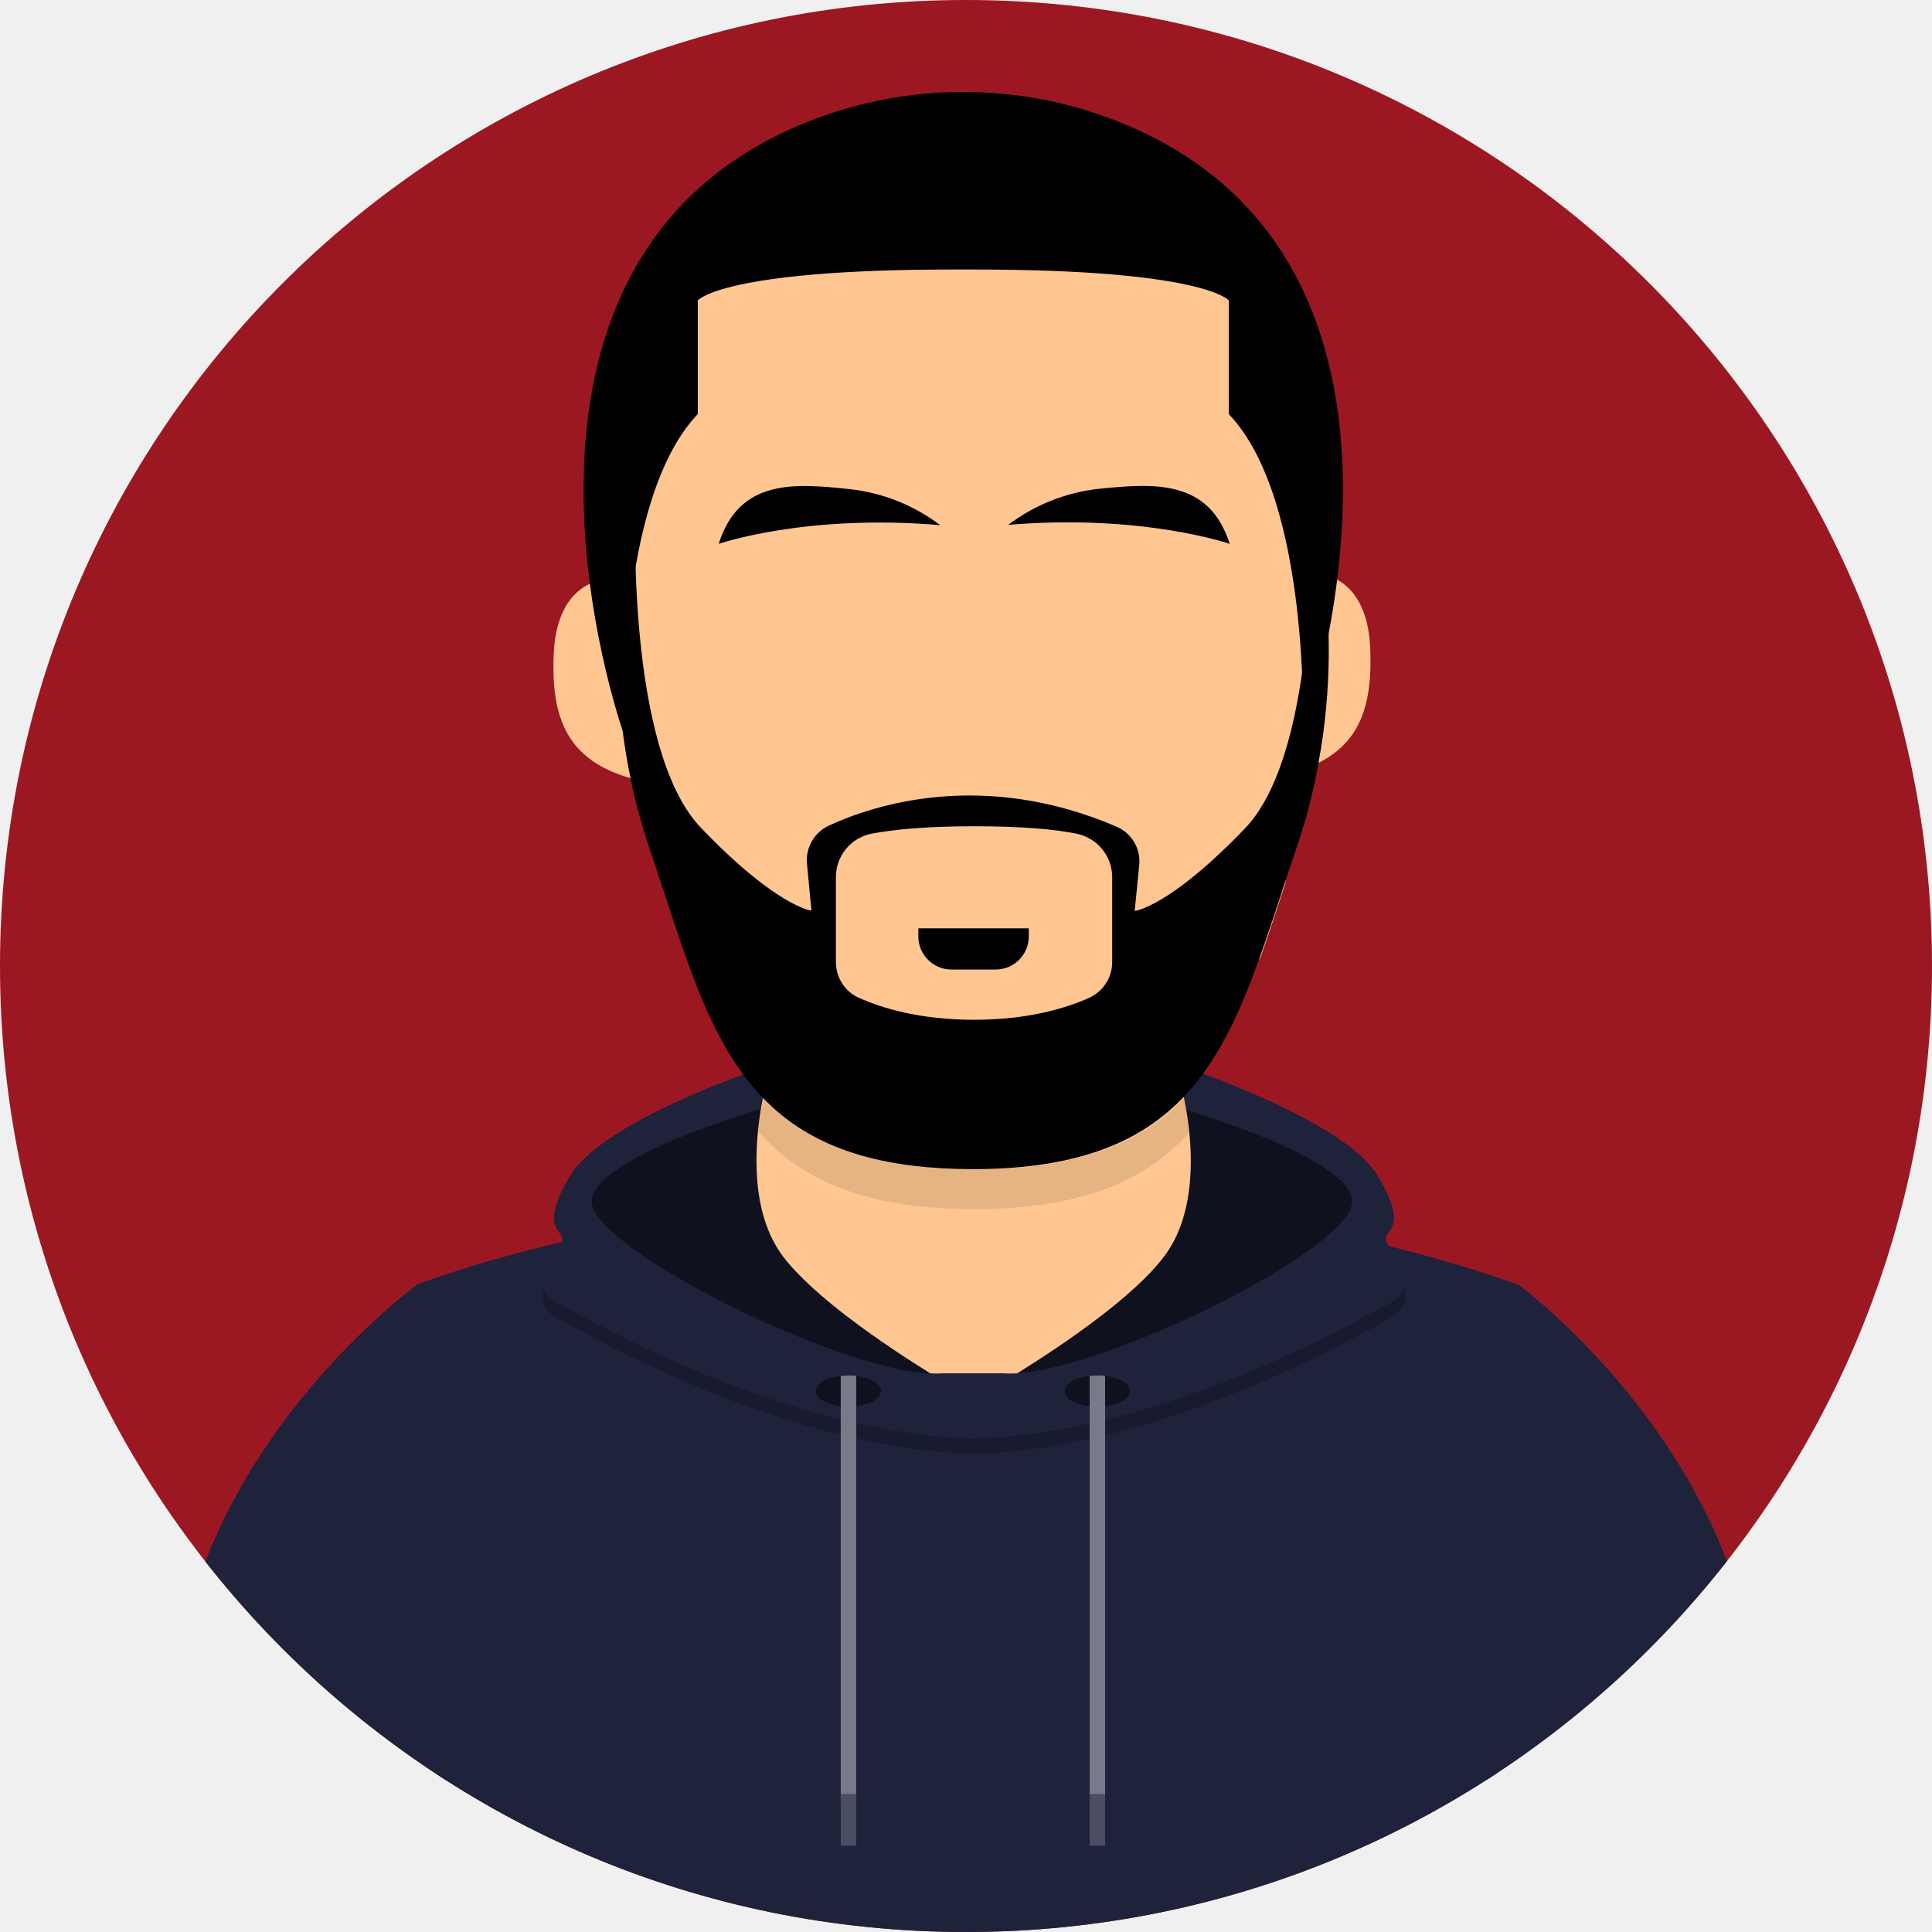
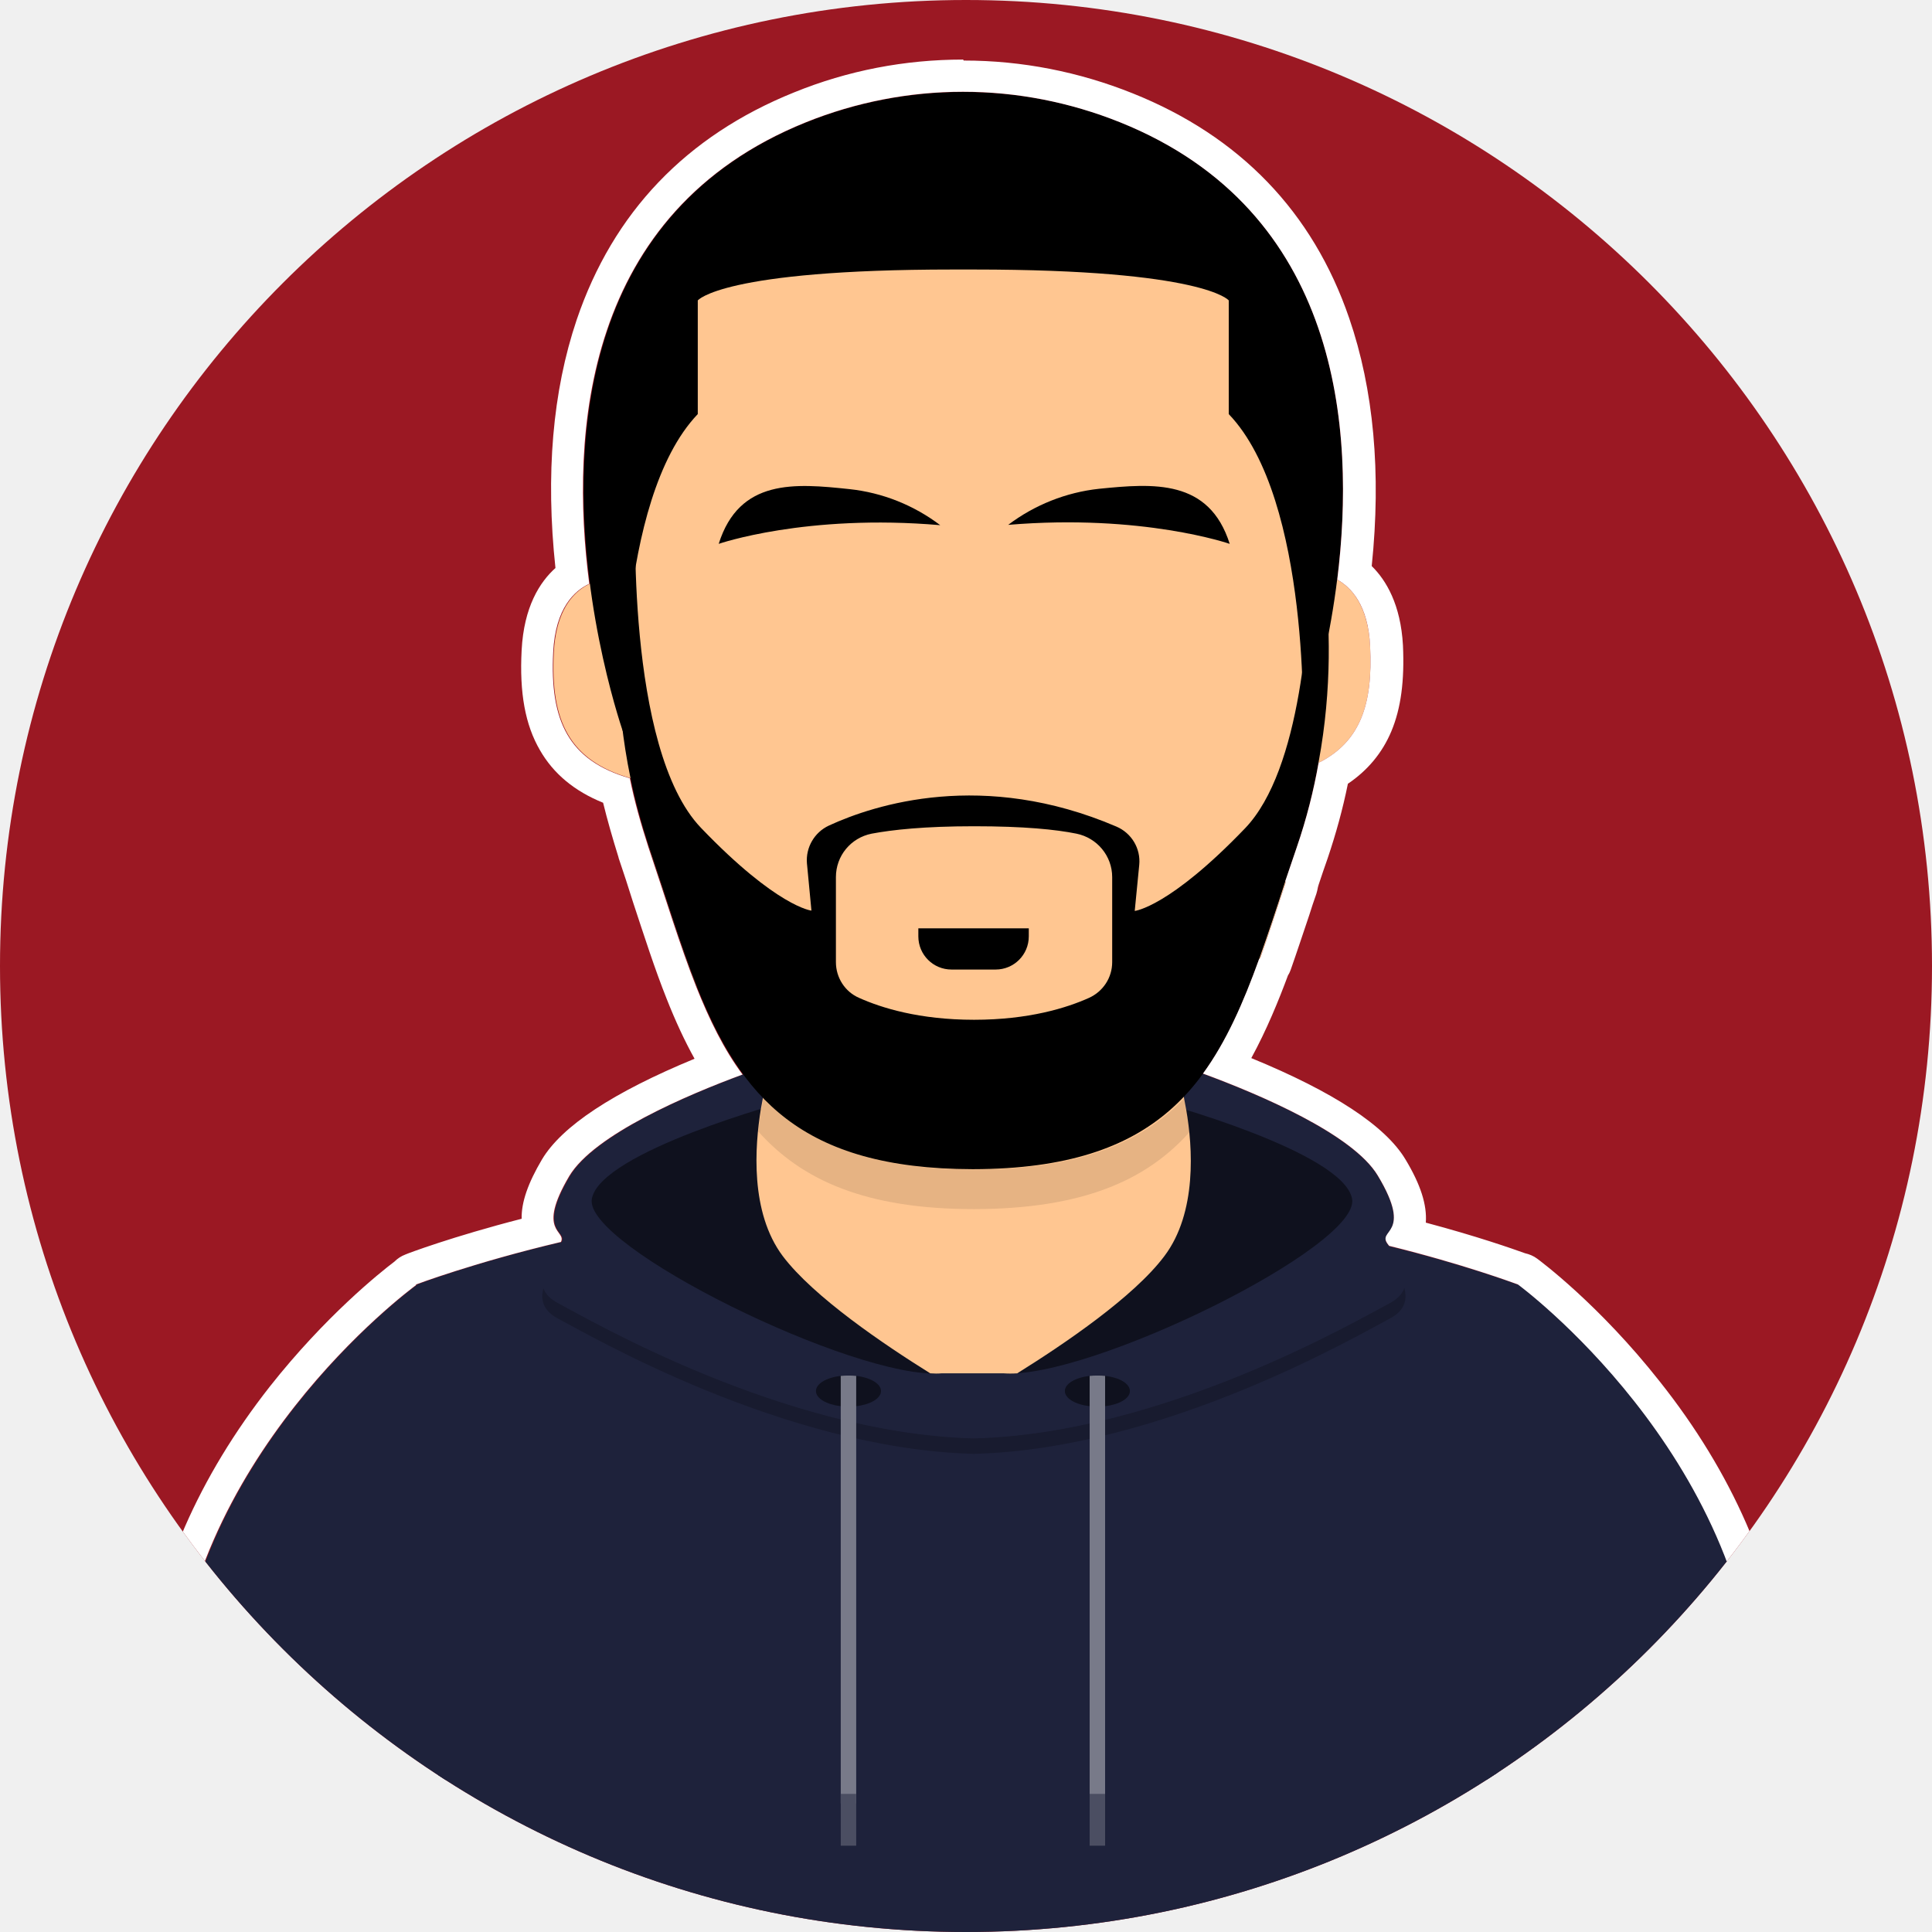
- <svg xmlns="http://www.w3.org/2000/svg" xmlns:xlink="http://www.w3.org/1999/xlink" version="1.1" id="Layer_1" x="0px" y="0px" viewBox="0 0 600 600" style="enable-background:new 0 0 600 600;" xml:space="preserve">
-   <style type="text/css">
- 	.st0{fill:#9B1823;}
- 	.st1{clip-path:url(#SVGID_3_);}
- 	.st2{fill:#1E223B;}
- 	.st3{fill:#FFC691;}
- 	.st4{opacity:0.2;enable-background:new    ;}
- 	.st5{fill:#0F111E;}
- 	.st6{fill:#787A89;}
- 	.st7{fill:#4B4E62;}
- 	.st8{opacity:0.1;enable-background:new    ;}
- </style>
-   <g>
+ <svg xmlns="http://www.w3.org/2000/svg" id="Layer_1" version="1.1" viewBox="0 0 600 600">
+   <defs>
+     <style>
+       .st0 {
+         fill: none;
+       }
+ 
+       .st1 {
+         opacity: .1;
+       }
+ 
+       .st1, .st2 {
+         isolation: isolate;
+       }
+ 
+       .st2 {
+         opacity: .2;
+       }
+ 
+       .st3 {
+         fill: #ffc691;
+       }
+ 
+       .st4 {
+         fill: #787a89;
+       }
+ 
+       .st5 {
+         fill: #0f111e;
+       }
+ 
+       .st6 {
+         fill: #9b1823;
+       }
+ 
+       .st7 {
+         fill: #fff;
+       }
+ 
+       .st8 {
+         fill: #1e223b;
+       }
+ 
+       .st9 {
+         fill: #4b4e62;
+       }
+ 
+       .st10 {
+         clip-path: url(#clippath);
+       }
+     </style>
+     <clipPath id="clippath">
+       <circle class="st0" cx="300" cy="300" r="300" />
+     </clipPath>
+   </defs>
+   <circle id="SVGID" class="st6" cx="300" cy="300" r="300" />
+   <g class="st10">
    <g>
-       <circle id="SVGID_1_" class="st0" cx="300" cy="300" r="300" />
-     </g>
-     <g>
-       <defs>
-         <circle id="SVGID_2_" cx="300" cy="300" r="300" />
-       </defs>
-       <clipPath id="SVGID_3_">
-         <use xlink:href="#SVGID_2_" style="overflow:visible;" />
-       </clipPath>
-       <g class="st1">
-         <path class="st2" d="M264.8,376.3c-65.8-3.8-135.3,22.6-135.3,22.6l-22.6,41.3L137,554.9l0,0c6.1,4.9,10,11.9,11,19.6     c3.7,29.6,12.3,106.2,7.8,149.5c-5.6,54.5-50.7,141,45.1,141s82.7,0,82.7,0h33.8c0,0-13.2,0,82.7,0s50.7-86.5,45.1-141     c-4.5-43.3,4.1-120,7.8-149.5c1-7.7,4.9-14.8,11-19.6l0,0l30.1-114.6L471.5,399c0,0-69.5-26.3-135.3-22.6h-71.4V376.3z" />
-         <path class="st2" d="M136,554.8c-19.3,12.9-8.4,102.2-8.4,102.2c-7.5-2.6-15.3-4.5-23.2-5.6C69,646.6,46,660.6,46,660.6     c-2.1-10-2.5-20.3-1.4-30.5c0.1-1,0.2-2,0.3-3c2.1-19.8,7.3-45.4,9.1-95.4c2.9-80.1,75.5-132.7,75.5-132.7     C170.6,446.7,155.2,541.9,136,554.8L136,554.8z" />
-         <path class="st3" d="M41.7,656.5c-1.6-6.3,5.4-20.5,15.2-21c6.1-0.2,12.1,1.9,16.7,5.9c4.2-16.2,18.9-13.3,27.4-10.3     s2.8,16.3-0.4,24.2c-3.2,7.9,1.3,25.2-6.1,30.4s-23.1-0.9-23.1-0.9c0.3,2.6,0.4,5.2,0.1,7.7c-0.3,3.9-9.9,3.8-18.3,2.6     c-4.8-0.5-8.8-4-9.8-8.8c-1.4-9.3-2.1-18.8-1.8-28.2L41.7,656.5z" />
-         <path class="st3" d="M105.5,636.9c0,0,10.4-10.1,23.7-5.4c13.3,4.7,0,25.1,0,31.9s1.1,28.3-7.7,29.2s-22.9,2-23.7-2.5     c-0.5-3.2-0.4-6.5,0.2-9.7l-3.2-26.2L105.5,636.9z" />
-         <path class="st2" d="M464,554.8c-19.2-12.9-33.7-108.1,7.5-155.9c0,0,71.6,52.6,74.5,132.7c1.9,50,7.1,75.6,9.1,95.4     c0.1,1,0.2,2,0.3,3c1.1,10.2,0.7,20.5-1.4,30.5c0,0-23-14-58.4-9.1c-7.9,1.1-15.6,2.9-23.2,5.6C472.4,657,483.3,567.7,464,554.8     L464,554.8z" />
-         <path class="st3" d="M558.5,658.1c0.2,9.4-0.4,18.9-1.8,28.2c-1,4.8-5,8.3-9.8,8.8c-8.4,1.2-18,1.2-18.3-2.6     c-0.3-2.6-0.2-5.2,0.1-7.7c0,0-15.7,6.1-23.1,0.9c-7.4-5.2-3-22.6-6.1-30.4s-8.9-21.2-0.4-24.2s23.2-5.9,27.4,10.3     c4.7-4,10.6-6,16.7-5.9c9.9,0.5,16.8,14.7,15.2,21L558.5,658.1z" />
-         <path class="st3" d="M505.3,654.3l-3.2,26.2c0.6,3.2,0.6,6.5,0.2,9.7c-0.8,4.5-14.9,3.5-23.7,2.5c-8.8-1-7.7-22.4-7.7-29.2     s-13.3-27.3,0-31.9c13.3-4.7,23.7,5.4,23.7,5.4L505.3,654.3z" />
-         <path class="st4" d="M431.6,409.5c-9.2,4.8-69.8,40.4-128.9,42h-0.5c-59.1-1.6-119.7-37.2-128.9-42c-4.8-2.5-5.5-6.1-4.5-9.6     c0.6,1.7,2,3.3,4.5,4.7c9.2,4.8,69.8,40.4,128.9,42h0.5c59.1-1.6,119.7-37.2,128.9-42c2.5-1.3,3.9-3,4.5-4.7     C437.1,403.5,436.4,407,431.6,409.5z" />
-         <path class="st2" d="M360.4,328.9c0,0,56.3,17.5,67.5,36.3c11.3,18.8-0.7,16.5,3.2,21.4c3.9,4.8,9.6,13.3,0.5,18.1     c-9.2,4.8-69.8,40.4-128.9,42h-0.5c-59.1-1.6-119.7-37.2-128.9-42s-3.4-13.3,0.5-18.1c3.9-4.8-8-2.5,3.2-21.4     c11.3-18.8,67.5-36.3,67.5-36.3H360.4z" />
-         <path class="st5" d="M359.3,342c0,0,57.9,15.6,60.6,30.3c2.8,14.7-81.7,56.2-108.4,54.2h-19.3c-26.6,2-111.1-39.5-108.4-54.2     s60.6-30.3,60.6-30.3H359.3z" />
-         <path class="st5" d="M273.6,432c0,2.3-3.3,4.2-7.7,4.7c-0.7,0.1-1.5,0.1-2.4,0.1c-0.8,0-1.6,0-2.4-0.1c-4.4-0.5-7.7-2.4-7.7-4.7     s3.3-4.2,7.7-4.7c0.8-0.1,1.6-0.1,2.4-0.1s1.6,0,2.4,0.1C270.3,427.8,273.6,429.7,273.6,432z" />
-         <path class="st6" d="M265.9,427.3v132.8h-4.8V427.3c0.8-0.1,1.6-0.1,2.4-0.1C264.4,427.1,265.1,427.2,265.9,427.3z" />
-         <rect x="261.1" y="557.1" class="st7" width="4.8" height="16.1" />
-         <path class="st5" d="M350.9,432c0,2.3-3.3,4.2-7.7,4.7c-0.7,0.1-1.5,0.1-2.4,0.1c-0.8,0-1.6,0-2.4-0.1c-4.4-0.5-7.7-2.4-7.7-4.7     s3.3-4.2,7.7-4.7c0.8-0.1,1.6-0.1,2.4-0.1s1.6,0,2.4,0.1C347.7,427.8,350.9,429.7,350.9,432z" />
-         <path class="st6" d="M343.2,427.3v132.8h-4.8V427.3c0.8-0.1,1.6-0.1,2.4-0.1C341.7,427.1,342.5,427.2,343.2,427.3z" />
-         <rect x="338.4" y="557.1" class="st7" width="4.8" height="16.1" />
-         <path class="st3" d="M361.6,390.1c-9.5,12.7-31.4,27.5-45.7,36.4c-1.5,0.1-2.9,0.1-4.2,0h-19.3c-1.1,0.1-2.2,0.1-3.5,0     c-14.3-8.9-36.2-23.7-45.8-36.4c-10.2-13.6-8.7-34.1-6.8-45.7c0.9-5.3,1.8-8.6,1.8-8.6h128.4c0,0,1,3.5,1.9,8.9     C370.4,356.2,371.8,376.6,361.6,390.1z" />
-         <path class="st8" d="M369.4,351.6c-13.4,15-33.2,23.8-66.7,23.9h-0.2c-33.7,0-53.5-9-67-24.1c0.4-4.2,1.1-7.9,1.6-10.6     c13.4,14.1,33,22.4,65.4,22.4h0.2c32.2,0,51.7-8.2,65.2-22.2C368.3,343.7,369,347.4,369.4,351.6z" />
-         <g>
-           <path class="st3" d="M409.7,236.8c-2.9,1.5-6.4,2.8-10.3,3.7v0.1c0.5,9.9,0.5,19.9,0,29.9c-0.1,1.3-0.1,2.6-0.2,3.8      c-2.7,8.1-5.2,15.9-7.8,23.2c-4.2,4.8-10.8,10.5-21,17.6c-32.7,22.7-66,24.2-66,24.2c-22,0-68.3-16.4-83.6-28.1      c-1.5-1.2-2.9-2.7-4.3-4.7c-5.1-12.9-9.5-27.5-14.8-43.2l0,0c-2.4-11.8-3.6-21-3.6-21c-0.8-0.2-1.5-0.4-2.2-0.6      c-19.1-5.5-25-17.8-23.9-39.2c1.2-22.3,16.1-22.5,16.1-22.5l8.3-33l19.3-61L296,62.3l85.8,21.9l19.3,61l6.2,24.7l2.1,8.3      c0,0,0.8,0,1.9,0.3c4.1,0.9,13.3,5,14.2,22.2C426.4,218.8,422.4,230.3,409.7,236.8z" />
-           <path d="M223.2,168.9c0,0,27.1-9.4,68.8-5.8c-8.2-6.2-17.9-10.1-28.2-11.2C246.9,150.1,229.6,148.6,223.2,168.9L223.2,168.9z" />
-           <path d="M381.9,168.9c-6.4-20.2-23.7-18.8-40.6-17.1c-10.2,1.1-20,5-28.2,11.2C354.8,159.5,381.9,168.9,381.9,168.9L381.9,168.9      z" />
-           <path d="M302.4,83.7c71.7,0,79.2,9.6,79.2,9.6v35.3c25.6,26.7,23,99.3,23,99.3S456.7,81.8,347.9,38c-31.2-12.6-66.3-12.6-97.5,0      c-108.8,43.8-56.7,189.9-56.7,189.9s-2.6-72.5,23-99.3V93.3c0,0,7.5-9.6,79.2-9.6C295.9,83.7,302.4,83.7,302.4,83.7z" />
-           <path d="M411.3,178.5c-1.7-13.7-4.2-22-4.2-22s0.2,5.2,0.1,13.4c-0.3,22.9-3.1,69.1-20.5,87.3c-23.6,24.6-34.3,25.7-34.3,25.7      l1.4-14.3c0.5-5.1-2.4-9.9-7.1-11.9c-41.3-17.7-75-6.9-89.3-0.3c-4.5,2.1-7.2,6.8-6.8,11.7l1.4,14.7c0,0-10.7-1.1-34.3-25.7      s-20.3-100.7-20.3-100.7s-11.4,37.7-1.6,85.2c1.4,7,3.4,14.2,5.8,21.6l0,0c5.3,15.7,9.7,30.3,14.8,43.2      c13.6,34.1,32.2,56.6,85.6,56.7h0.2c58-0.1,75-26.6,89-65.7c2.6-7.3,5.2-15.1,7.8-23.2c1.2-3.6,2.4-7.3,3.7-11      c3.1-9.1,5.3-17.9,6.8-26.5C413.8,213.6,413,193,411.3,178.5z M259.6,272.4c0-6.6,4.6-12.2,11.1-13.5c6.4-1.2,16.3-2.3,31.8-2.3      s25.4,1,31.8,2.3s11.1,6.9,11.1,13.5v26.4c0,4.8-2.8,9.1-7.2,11.1c-6.9,3.1-18.7,6.8-35.7,6.8s-28.8-3.7-35.7-6.8      c-4.4-1.9-7.2-6.3-7.2-11.1L259.6,272.4L259.6,272.4z" />
-           <path d="M309.2,301.1h-13.7c-5.7,0-10.3-4.6-10.3-10.3v-2.5h34.3v2.5C319.5,296.5,314.9,301.1,309.2,301.1z" />
-         </g>
+       <path class="st8" d="M264.8,376.3c-65.8-3.8-135.3,22.6-135.3,22.6l-22.6,41.3,30.1,114.7h0c6.1,4.9,10,11.9,11,19.6,3.7,29.6,12.3,106.2,7.8,149.5-5.6,54.5-50.7,141,45.1,141s82.7,0,82.7,0h33.8s-13.2,0,82.7,0,50.7-86.5,45.1-141c-4.5-43.3,4.1-120,7.8-149.5,1-7.7,4.9-14.8,11-19.6h0l30.1-114.6-22.6-41.3s-69.5-26.3-135.3-22.6h-71.4q0-.1,0-.1Z" />
+       <path class="st8" d="M136,554.8c-19.3,12.9-8.4,102.2-8.4,102.2-7.5-2.6-15.3-4.5-23.2-5.6-35.4-4.8-58.4,9.2-58.4,9.2-2.1-10-2.5-20.3-1.4-30.5,0-1,.2-2,.3-3,2.1-19.8,7.3-45.4,9.1-95.4,2.9-80.1,75.5-132.7,75.5-132.7,41.1,47.7,25.7,142.9,6.5,155.8h0Z" />
+       <path class="st3" d="M41.7,656.5c-1.6-6.3,5.4-20.5,15.2-21,6.1-.2,12.1,1.9,16.7,5.9,4.2-16.2,18.9-13.3,27.4-10.3s2.8,16.3-.4,24.2c-3.2,7.9,1.3,25.2-6.1,30.4s-23.1-.9-23.1-.9c.3,2.6.4,5.2,0,7.7-.3,3.9-9.9,3.8-18.3,2.6-4.8-.5-8.8-4-9.8-8.8-1.4-9.3-2.1-18.8-1.8-28.2v-1.6Z" />
+       <path class="st3" d="M105.5,636.9s10.4-10.1,23.7-5.4c13.3,4.7,0,25.1,0,31.9s1.1,28.3-7.7,29.2-22.9,2-23.7-2.5c-.5-3.2-.4-6.5.2-9.7l-3.2-26.2,10.7-17.3Z" />
+       <path class="st8" d="M464,554.8c-19.2-12.9-33.7-108.1,7.5-155.9,0,0,71.6,52.6,74.5,132.7,1.9,50,7.1,75.6,9.1,95.4,0,1,.2,2,.3,3,1.1,10.2.7,20.5-1.4,30.5,0,0-23-14-58.4-9.1-7.9,1.1-15.6,2.9-23.2,5.6,0,0,10.9-89.3-8.4-102.2h0Z" />
+       <path class="st3" d="M558.5,658.1c.2,9.4-.4,18.9-1.8,28.2-1,4.8-5,8.3-9.8,8.8-8.4,1.2-18,1.2-18.3-2.6-.3-2.6-.2-5.2,0-7.7,0,0-15.7,6.1-23.1.9-7.4-5.2-3-22.6-6.1-30.4s-8.9-21.2-.4-24.2,23.2-5.9,27.4,10.3c4.7-4,10.6-6,16.7-5.9,9.9.5,16.8,14.7,15.2,21v1.6Z" />
+       <path class="st3" d="M505.3,654.3l-3.2,26.2c.6,3.2.6,6.5.2,9.7-.8,4.5-14.9,3.5-23.7,2.5-8.8-1-7.7-22.4-7.7-29.2s-13.3-27.3,0-31.9c13.3-4.7,23.7,5.4,23.7,5.4l10.7,17.3Z" />
+       <path class="st2" d="M431.6,409.5c-9.2,4.8-69.8,40.4-128.9,42h-.5c-59.1-1.6-119.7-37.2-128.9-42-4.8-2.5-5.5-6.1-4.5-9.6.6,1.7,2,3.3,4.5,4.7,9.2,4.8,69.8,40.4,128.9,42h.5c59.1-1.6,119.7-37.2,128.9-42,2.5-1.3,3.9-3,4.5-4.7,1,3.6.3,7.1-4.5,9.6Z" />
+       <path class="st8" d="M360.4,328.9s56.3,17.5,67.5,36.3c11.3,18.8-.7,16.5,3.2,21.4,3.9,4.8,9.6,13.3.5,18.1-9.2,4.8-69.8,40.4-128.9,42h-.5c-59.1-1.6-119.7-37.2-128.9-42s-3.4-13.3.5-18.1c3.9-4.8-8-2.5,3.2-21.4,11.3-18.8,67.5-36.3,67.5-36.3h115.9Z" />
+       <path class="st5" d="M359.3,342s57.9,15.6,60.6,30.3c2.8,14.7-81.7,56.2-108.4,54.2h-19.3c-26.6,2-111.1-39.5-108.4-54.2s60.6-30.3,60.6-30.3h114.9Z" />
+       <path class="st5" d="M273.6,432c0,2.3-3.3,4.2-7.7,4.7-.7.1-1.5.1-2.4.1s-1.6,0-2.4-.1c-4.4-.5-7.7-2.4-7.7-4.7s3.3-4.2,7.7-4.7c.8-.1,1.6-.1,2.4-.1s1.6,0,2.4.1c4.4.5,7.7,2.4,7.7,4.7Z" />
+       <path class="st4" d="M265.9,427.3v132.8h-4.8v-132.8c.8-.1,1.6-.1,2.4-.1.9,0,1.6,0,2.4.1Z" />
+       <rect class="st9" x="261.1" y="557.1" width="4.8" height="16.1" />
+       <path class="st5" d="M350.9,432c0,2.3-3.3,4.2-7.7,4.7-.7.1-1.5.1-2.4.1s-1.6,0-2.4-.1c-4.4-.5-7.7-2.4-7.7-4.7s3.3-4.2,7.7-4.7c.8-.1,1.6-.1,2.4-.1s1.6,0,2.4.1c4.5.5,7.7,2.4,7.7,4.7Z" />
+       <path class="st4" d="M343.2,427.3v132.8h-4.8v-132.8c.8-.1,1.6-.1,2.4-.1.9,0,1.7,0,2.4.1Z" />
+       <rect class="st9" x="338.4" y="557.1" width="4.8" height="16.1" />
+       <path class="st3" d="M361.6,390.1c-9.5,12.7-31.4,27.5-45.7,36.4-1.5.1-2.9.1-4.2,0h-19.3c-1.1.1-2.2.1-3.5,0-14.3-8.9-36.2-23.7-45.8-36.4-10.2-13.6-8.7-34.1-6.8-45.7.9-5.3,1.8-8.6,1.8-8.6h128.4s1,3.5,1.9,8.9c2,11.5,3.4,31.9-6.8,45.4Z" />
+       <path class="st1" d="M369.4,351.6c-13.4,15-33.2,23.8-66.7,23.9h-.2c-33.7,0-53.5-9-67-24.1.4-4.2,1.1-7.9,1.6-10.6,13.4,14.1,33,22.4,65.4,22.4h.2c32.2,0,51.7-8.2,65.2-22.2.4,2.7,1.1,6.4,1.5,10.6Z" />
+       <g>
+         <path class="st3" d="M409.7,236.8c-2.9,1.5-6.4,2.8-10.3,3.7h0c.5,10,.5,20,0,30-.1,1.3-.1,2.6-.2,3.8-2.7,8.1-5.2,15.9-7.8,23.2-4.2,4.8-10.8,10.5-21,17.6-32.7,22.7-66,24.2-66,24.2-22,0-68.3-16.4-83.6-28.1-1.5-1.2-2.9-2.7-4.3-4.7-5.1-12.9-9.5-27.5-14.8-43.2h0c-2.4-11.8-3.6-21-3.6-21-.8-.2-1.5-.4-2.2-.6-19.1-5.5-25-17.8-23.9-39.2,1.2-22.3,16.1-22.5,16.1-22.5l8.3-33,19.3-61,80.3-23.7,85.8,21.9,19.3,61,6.2,24.7,2.1,8.3s.8,0,1.9.3c4.1.9,13.3,5,14.2,22.2.9,18.1-3.1,29.6-15.8,36.1Z" />
+         <path d="M223.2,168.9s27.1-9.4,68.8-5.8c-8.2-6.2-17.9-10.1-28.2-11.2-16.9-1.8-34.2-3.3-40.6,17h0Z" />
+         <path d="M381.9,168.9c-6.4-20.2-23.7-18.8-40.6-17.1-10.2,1.1-20,5-28.2,11.2,41.7-3.5,68.8,5.9,68.8,5.9h0Z" />
+         <path d="M302.4,83.7c71.7,0,79.2,9.6,79.2,9.6v35.3c25.6,26.7,23,99.3,23,99.3,0,0,52.1-146.1-56.7-189.9-31.2-12.6-66.3-12.6-97.5,0-108.8,43.8-56.7,189.9-56.7,189.9,0,0-2.6-72.5,23-99.3v-35.3s7.5-9.6,79.2-9.6c0,0,6.5,0,6.5,0Z" />
+         <path d="M411.3,178.5c-1.7-13.7-4.2-22-4.2-22,0,0,.2,5.2.1,13.4-.3,22.9-3.1,69.1-20.5,87.3-23.6,24.6-34.3,25.7-34.3,25.7l1.4-14.3c.5-5.1-2.4-9.9-7.1-11.9-41.3-17.7-75-6.9-89.3-.3-4.5,2.1-7.2,6.8-6.8,11.7l1.4,14.7s-10.7-1.1-34.3-25.7-20.3-100.7-20.3-100.7c0,0-11.4,37.7-1.6,85.2,1.4,7,3.4,14.2,5.8,21.6h0c5.3,15.7,9.7,30.3,14.8,43.2,13.6,34.1,32.2,56.6,85.6,56.7h.2c58-.1,75-26.6,89-65.7,2.6-7.3,5.2-15.1,7.8-23.2,1.2-3.6,2.4-7.3,3.7-11,3.1-9.1,5.3-17.9,6.8-26.5,4.3-23.1,3.5-43.7,1.8-58.2ZM259.6,272.4c0-6.6,4.6-12.2,11.1-13.5,6.4-1.2,16.3-2.3,31.8-2.3s25.4,1,31.8,2.3,11.1,6.9,11.1,13.5v26.4c0,4.8-2.8,9.1-7.2,11.1-6.9,3.1-18.7,6.8-35.7,6.8s-28.8-3.7-35.7-6.8c-4.4-1.9-7.2-6.3-7.2-11.1v-26.4h0Z" />
+         <path d="M309.2,301.1h-13.7c-5.7,0-10.3-4.6-10.3-10.3v-2.5h34.3v2.5c0,5.7-4.6,10.3-10.3,10.3Z" />
      </g>
    </g>
+     <path class="st7" d="M299.1,28.5c16.6,0,33.1,3.2,48.8,9.5,68.3,27.5,73.2,95.3,67.4,142,4.3,2.4,9.6,7.9,10.2,20.7.9,18.1-3.1,29.6-15.8,36.1,0,0-.2,0-.2.1-1.5,8.5-3.7,17.3-6.8,26.3-1.2,3.4-2.3,6.9-3.5,10.3,0,.3,0,.6,0,.8-2.7,8.1-5.2,15.9-7.8,23.2-.1.1-.3.3-.4.4-4.9,13.6-10.2,25.6-17.4,35.5,17.4,6.4,46.6,18.8,54.3,31.7,11.3,18.8-.7,16.5,3.2,21.4.1.1.2.3.3.4,23.1,5.7,38.9,11.6,40,12,0,0,0,0,0,0,0,0,71.6,52.6,74.5,132.7,1.9,50,7.1,75.6,9.1,95.4,0,1,.2,2,.3,3,.5,5.1.7,10.1.5,15.2,2.2,4.1,3.2,8.5,2.5,11.3v1.6c.3,9.4-.3,18.9-1.7,28.2-1,4.8-5,8.3-9.8,8.8-3,.4-6.2.7-9,.7-5.1,0-9.1-.9-9.3-3.3-.3-2.6-.2-5.2,0-7.7,0,0-7.7,3-14.9,3s-6-.5-8.2-2.1c-1.7-1.2-2.8-3.1-3.5-5.3h0c.6,3.3.6,6.6.2,9.8-.5,2.6-5.3,3.4-11,3.4s-9-.4-12.7-.9c-8.8-1-7.7-22.4-7.7-29.2s-13.3-27.3,0-31.9c1.3-.5,2.6-.8,3.8-1,1.6-27.4,1.8-67.5-10.7-75.8h0c-6.1,4.9-10,12-11,19.7-3.7,29.5-12.3,106.2-7.8,149.5,5.6,54.5,50.8,141-45.1,141h-199.2c-95.8,0-50.7-86.5-45.1-141,4.5-43.3-4.1-119.9-7.8-149.5-1-7.7-4.9-14.7-11-19.6l-.2-.7c-.3.2-.5.4-.8.6-12.4,8.3-12.3,48.3-10.7,75.7,1.3.2,2.6.5,3.9,1,13.3,4.7,0,25.1,0,31.9s1.1,28.3-7.7,29.2c-3.8.4-8.5.8-12.8.8s-10.4-.7-10.9-3.3c-.5-3.2-.4-6.5.2-9.7h0c-.7,2.2-1.8,4.1-3.5,5.3-2.2,1.6-5.2,2.1-8.2,2.1-7.2,0-14.9-3-14.9-3,.3,2.6.4,5.2.1,7.7-.2,2.5-4.1,3.3-9.1,3.3s-6.1-.3-9.2-.7c-4.8-.5-8.8-4-9.8-8.8-1.4-9.3-2.1-18.8-1.8-28.2v-1.6c-.6-2.8.4-7.1,2.5-11.1-.2-5.1,0-10.2.5-15.3,0-1,.2-2,.3-3,2.1-19.8,7.3-45.4,9.1-95.4,2.8-78.5,72.7-130.6,75.4-132.6v-.2c0,0,18.3-6.9,45-13.2,1.8-3.7-7.8-2.9,2.6-20.5,7.7-12.8,36.4-25.1,53.8-31.5-5.8-7.8-10.3-17-14.4-27.3-5.1-12.9-9.5-27.5-14.8-43.2-2.4-7.4-4.4-14.5-5.8-21.5-19-5.5-24.9-17.8-23.8-39.2.7-13.8,6.7-19.1,11.2-21.2-6.1-46.7-1.7-115.5,67.2-143.3,15.6-6.3,32.2-9.5,48.8-9.5M299.1,18.5c-18.1,0-35.8,3.4-52.5,10.2-33.5,13.5-56.2,37.3-67.5,70.6-7.5,22.2-9.7,48.1-6.6,77.1-4.9,4.4-9.8,12.1-10.5,25.5-.7,13.3,1.1,23.2,5.7,31.1,4.2,7.3,10.7,12.7,19.6,16.3,1.3,5.3,2.9,10.9,4.8,17,0,0,0,0,0,.1,1.6,4.7,3.1,9.3,4.5,13.8,3.5,10.6,6.7,20.6,10.4,29.9,2.8,7.1,5.7,13.3,8.7,18.7-25.2,10.4-41.2,20.9-47.4,31.3,0,0,0,0,0,0-4.3,7.3-6.4,13.2-6.3,18.4-21.4,5.5-35.5,10.8-36.1,11.1-1.3.5-2.4,1.2-3.4,2.2-4.5,3.4-21.5,17-38.7,38.8-11,14-19.9,28.7-26.4,43.6-8.2,18.8-12.7,38-13.4,57.2-1.3,36.7-4.5,60.4-6.9,77.8-.9,6.3-1.6,11.7-2.1,17,0,0,0,0,0,0l-.3,3c-.5,4.8-.7,9.5-.6,14.2-1.5,3.4-3.1,8.6-2.4,13.8v.4c0,.1,0,.2,0,.3-.3,9.5.3,19.6,1.9,30,0,.2,0,.4,0,.6,1.9,9,9.2,15.6,18.3,16.7,2.7.4,6.6.8,10.5.8s6.9-.4,9.4-1.2c4.1-1.3,7.1-3.9,8.6-7.2,1.9.3,3.9.4,5.9.4s2.9,0,4.3-.3c1.6,2,4.2,3.8,8.2,4.9,2.6.7,5.9,1,9.9,1s9.9-.5,13.8-.9c4.8-.5,13.2-3.6,15.8-19.1,1.1-6.5,1-13.8.9-18.1,0-.6,0-1.2,0-1.7.2-1,1.1-3.6,1.8-5.4,1.6-4.4,3.4-9.4,4-14.5,2.1,28.2,3.1,58,.9,79.3-1.1,10.9-3.9,23.2-6.9,36.3-3.7,16.4-7.6,33.3-8.4,49.1-1.1,19.5,2.6,34.3,11.4,45.2,11.5,14.4,30.8,21.4,59,21.4h199.2c28.3,0,47.6-7,59.1-21.4,8.7-10.9,12.4-25.7,11.3-45.2-.9-15.8-4.7-32.7-8.5-49.1-3-13.1-5.8-25.5-6.9-36.3-2.1-20.4-1.2-48.5.6-75.6.8,3.8,2.1,7.5,3.3,10.9.7,1.9,1.6,4.4,1.8,5.5,0,.5,0,1.1,0,1.7,0,4.3-.1,11.6.9,18.1.7,4.3,1.9,7.8,3.5,10.7,2.8,4.9,7.1,7.8,12.2,8.4,5.4.6,10,.9,13.8.9s7.3-.3,10-1c4.1-1.1,6.7-3,8.3-5,1.3.2,2.8.3,4.2.3s4-.2,5.9-.4c1.5,3.3,4.6,5.9,8.7,7.2,2.6.8,5.7,1.2,9.5,1.2s6.6-.3,10.3-.8c9.1-1,16.5-7.7,18.3-16.7,0-.2,0-.4,0-.6,1.5-9.8,2.1-19.9,1.9-29.9,0-.1,0-.3,0-.4v-.4c.7-5.3-1-10.6-2.5-14.1,0-4.7-.1-9.4-.6-14.1l-.3-3c-.6-5.5-1.3-11.3-2.2-18-2.3-17.2-5.5-40.8-6.8-76.8-.7-19.5-5.3-39.1-13.7-58.2-6.6-15.1-15.6-29.9-26.8-44-18.9-24-37.3-37.6-38.1-38.2-1.2-.9-2.5-1.4-3.8-1.7-3.9-1.4-15-5.3-30.8-9.5.4-5.5-1.6-11.8-6.3-19.6-6.2-10.4-22.3-21-47.9-31.5,4.8-8.8,8.5-17.9,11.4-25.7.4-.6.7-1.3.9-1.9,1.9-5.4,3.7-10.9,5.7-16.8.7-2.2,1.4-4.4,2.2-6.6.2-.7.4-1.4.5-2.1l.2-.7c.9-2.7,1.8-5.4,2.8-8.2,0,0,0,0,0,0,2.6-7.7,4.7-15.3,6.3-23.2,6.1-4.1,10.7-9.6,13.5-16.3,3-7.2,4.1-15.7,3.6-26.7-.7-12.6-5.2-20.2-9.7-24.6,3-29,.6-54.9-7-77-11.3-33-34-56.5-67.2-69.8-16.7-6.7-34.4-10.2-52.5-10.2h0ZM134.9,623.1c-.6-14.2-.5-26.8.4-36.7.5-5.9,1.3-10.4,2.1-13.7.3,1,.5,2,.6,3.1,1.6,13.1,4.1,34.5,6.1,58-.3-.8-.6-1.6-.9-2.3-1.7-3.6-4.6-6.5-8.3-8.3h0ZM457,631.1c1.9-22.5,4.3-42.8,5.9-55.4,0-.3,0-.6.1-.8.6,3,1.2,6.8,1.6,11.6.9,9.9,1,22.5.4,36.7-3.5,1.8-6.3,4.5-8,7.9h0Z" />
  </g>
</svg>
